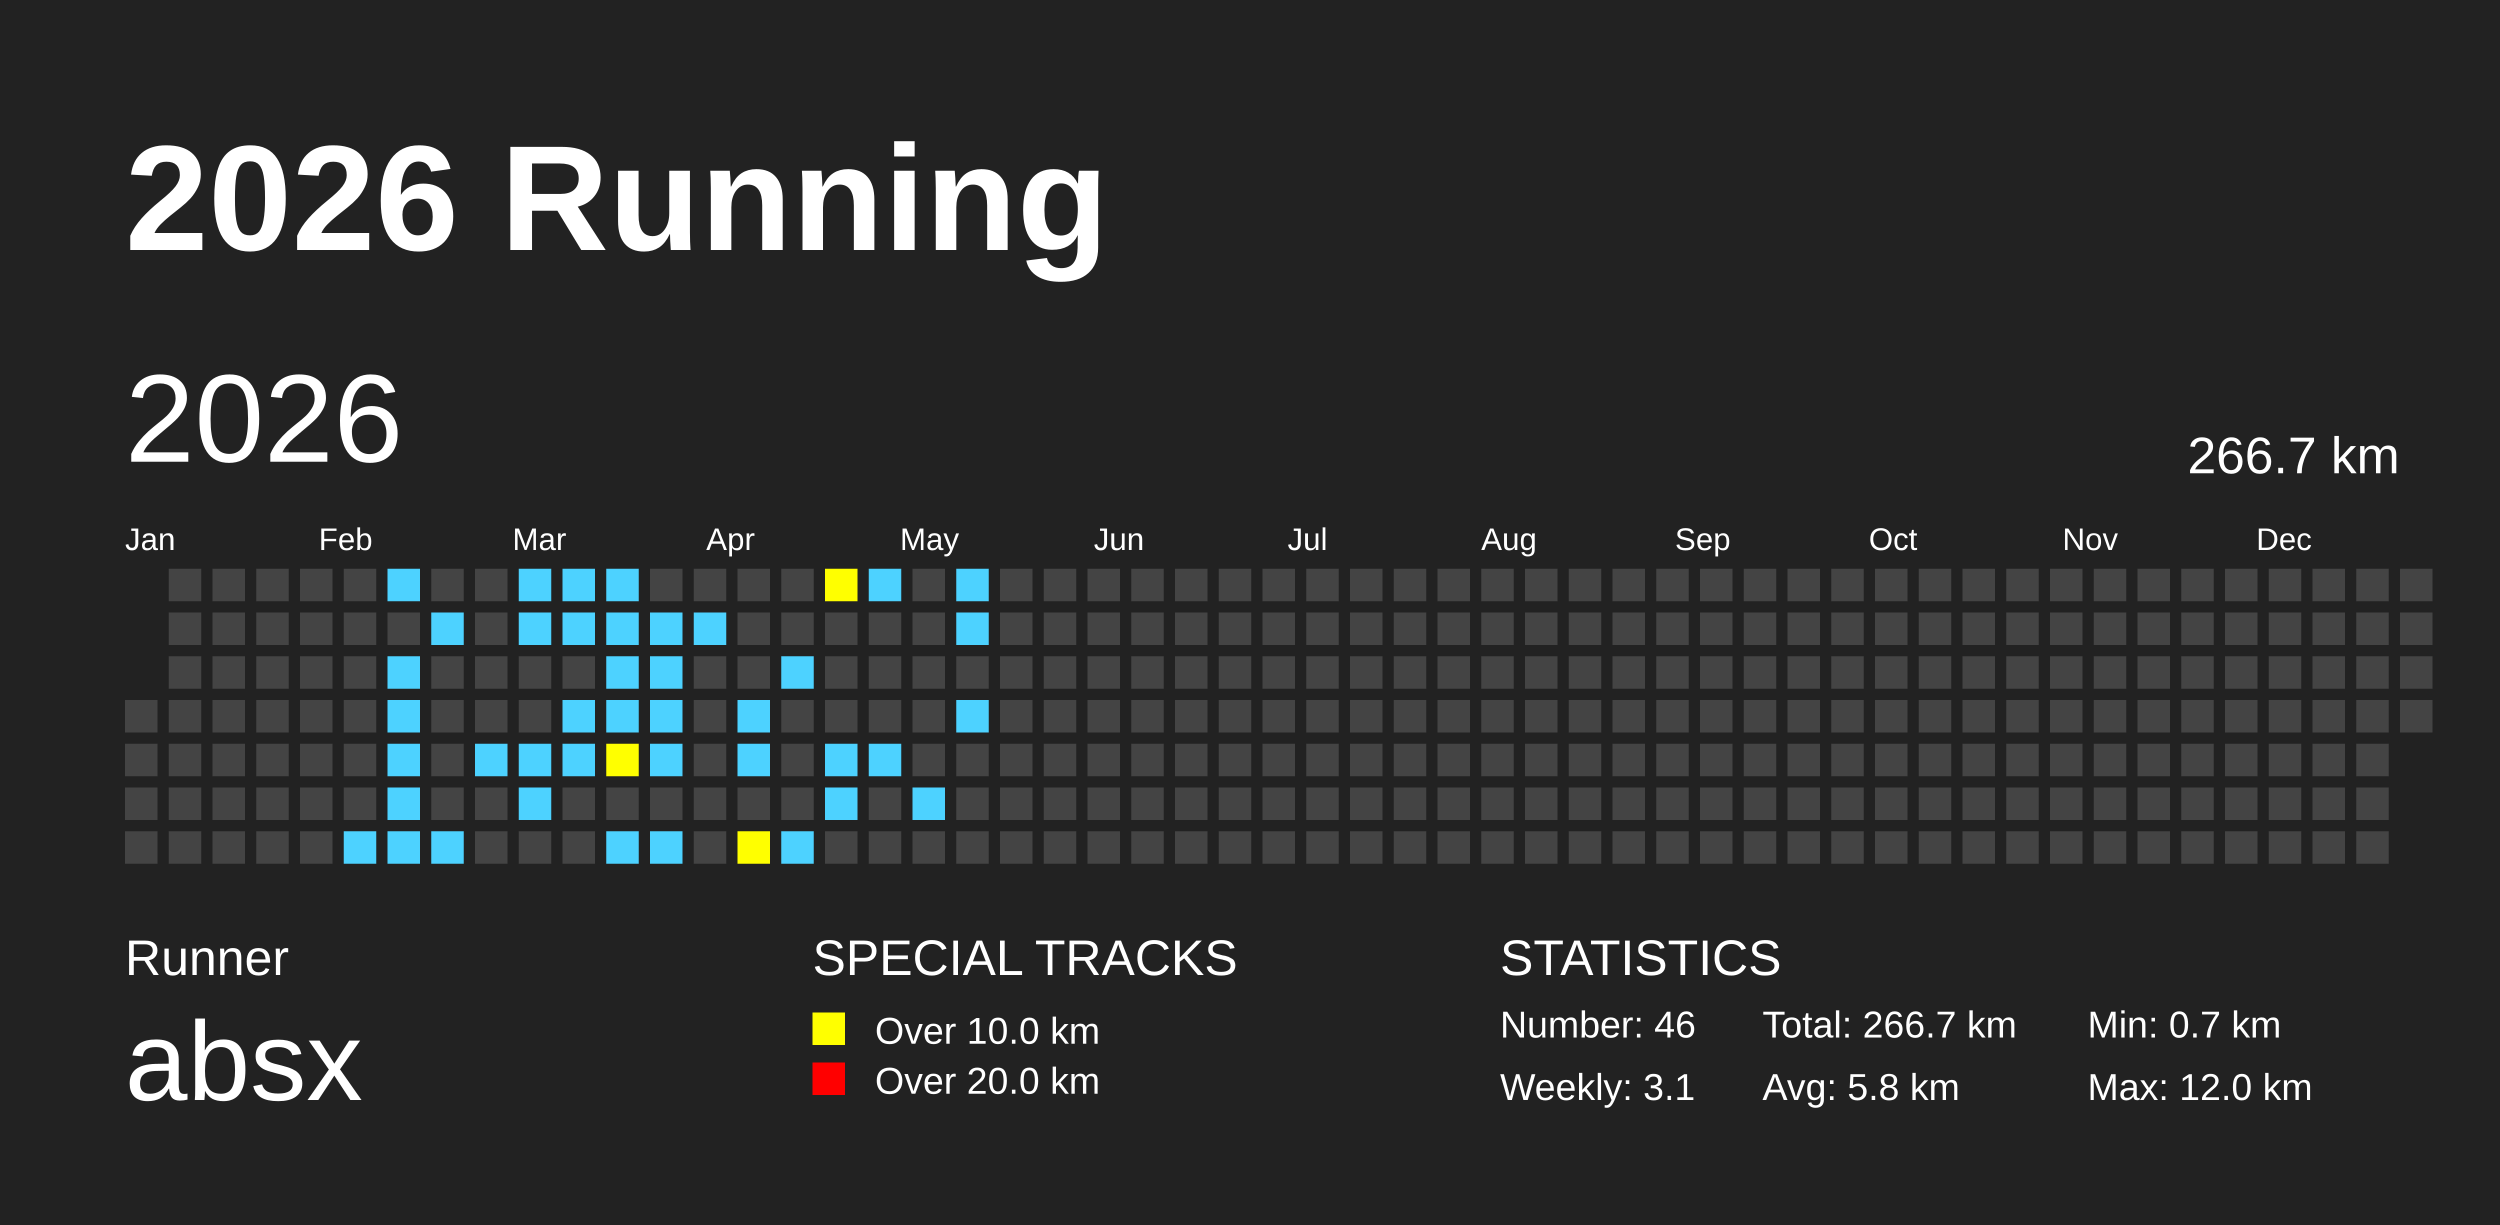
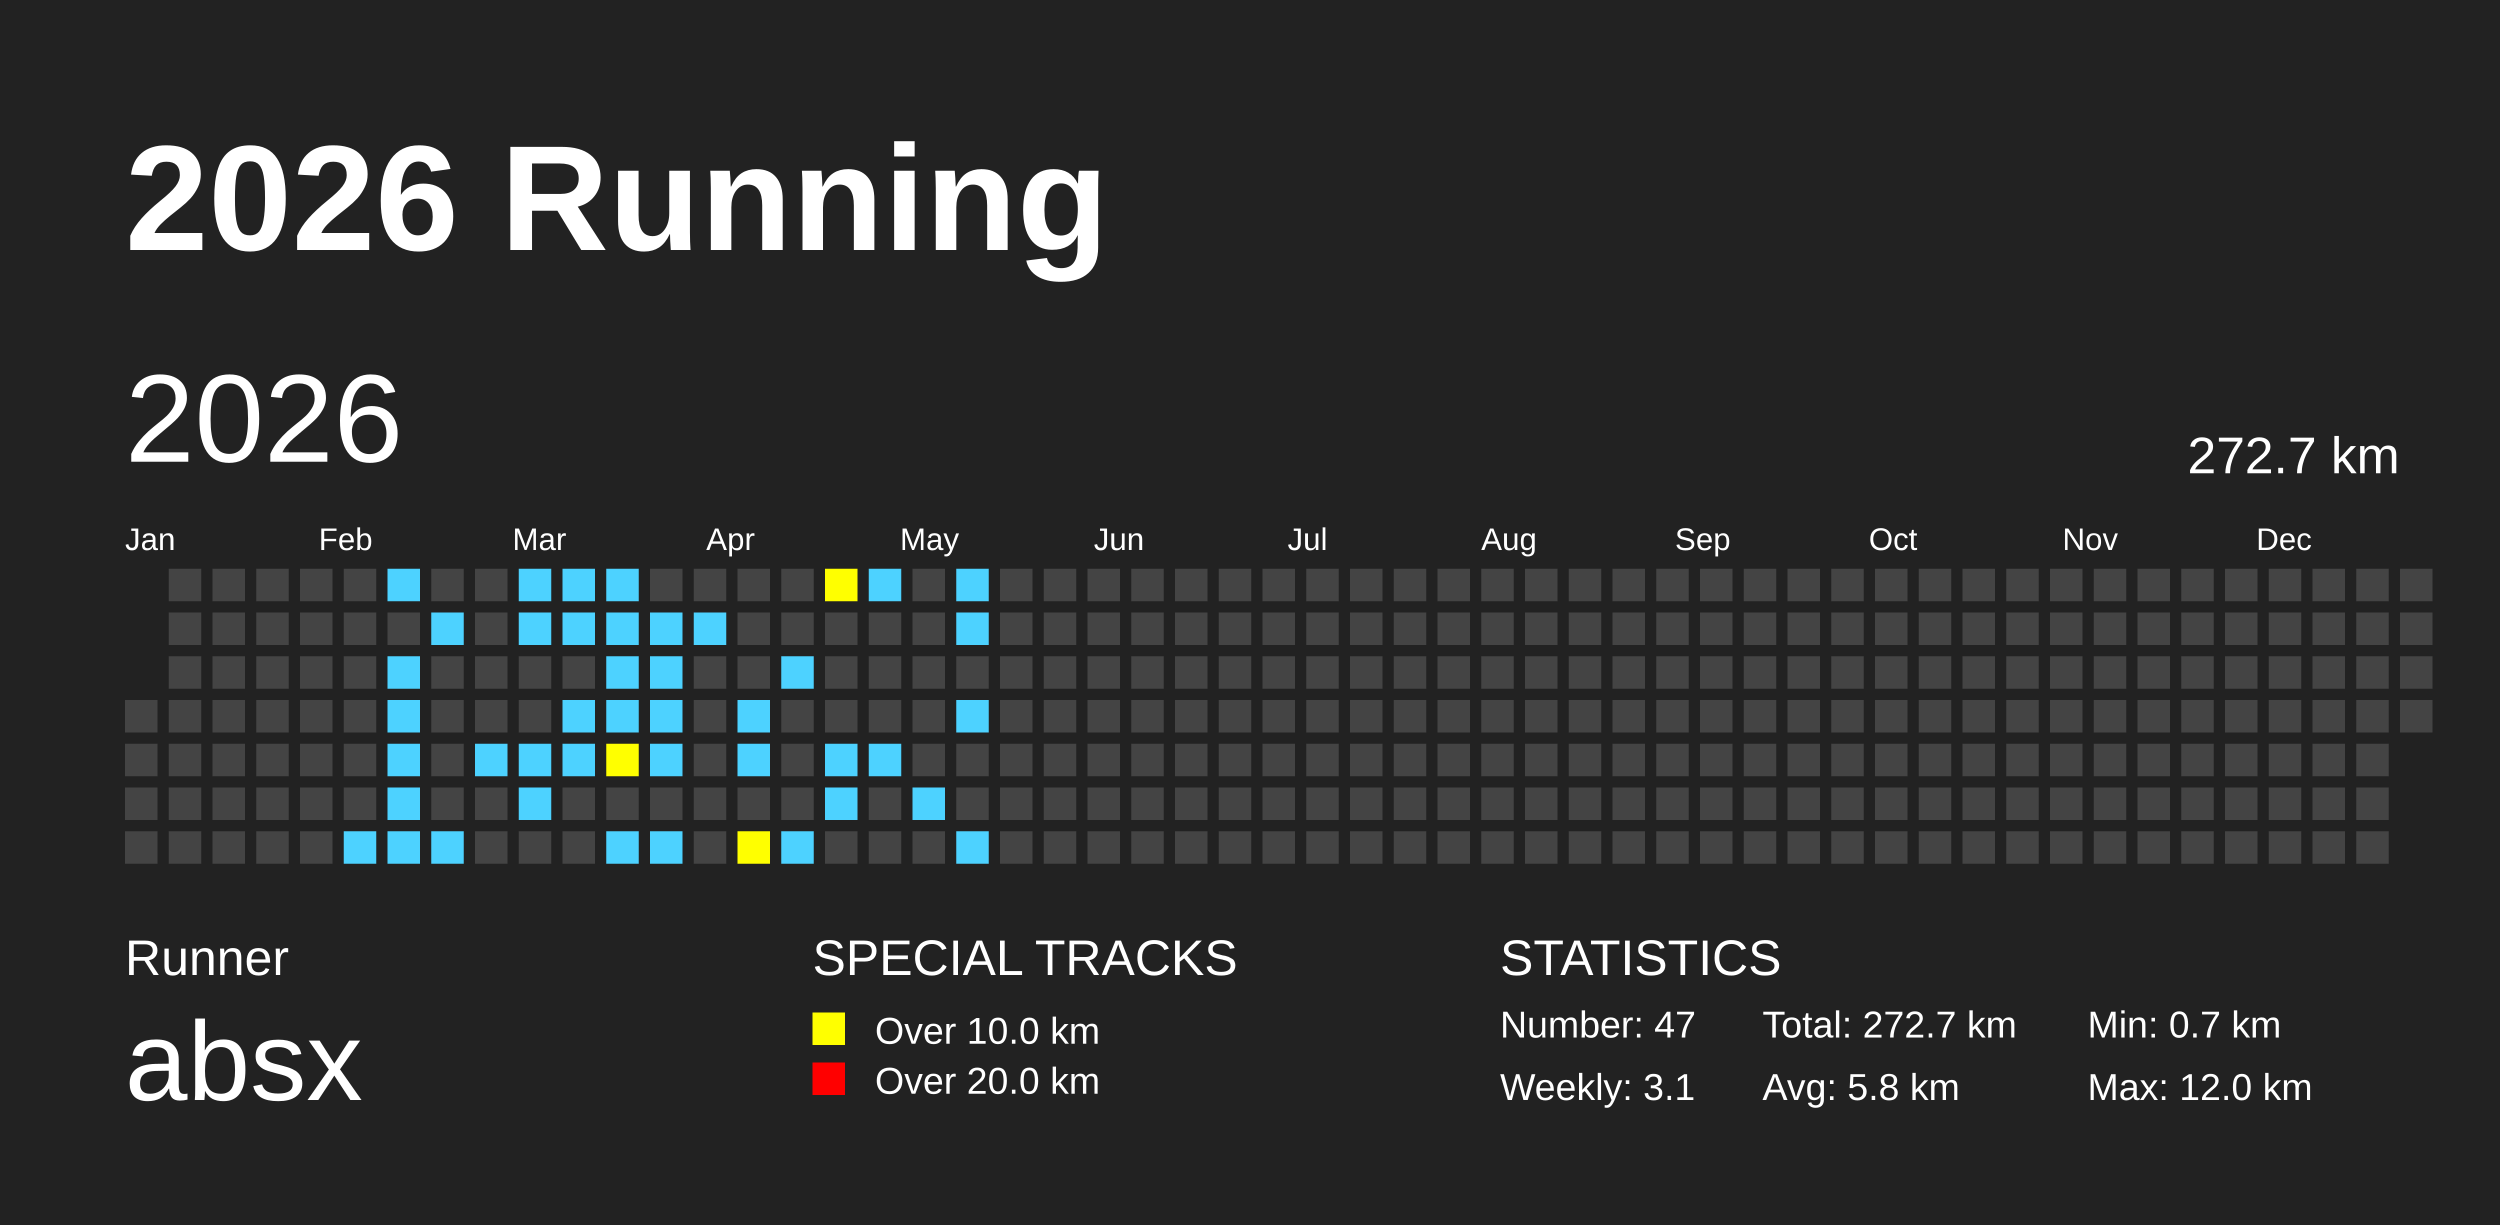
<svg xmlns="http://www.w3.org/2000/svg" baseProfile="full" height="98mm" version="1.1" viewBox="0,0,200,98" width="200mm">
  <defs />
  <rect fill="#222222" height="98" width="200" x="0" y="0" />
  <text fill="#FFFFFF" style="font-size:12px; font-family:Arial; font-weight:bold;" x="10" y="20">2026 Running</text>
  <text fill="#FFFFFF" style="font-size:4px; font-family:Arial" x="10" y="78">Runner</text>
  <text fill="#FFFFFF" style="font-size:9px; font-family:Arial" x="10" y="88">absx</text>
  <text fill="#FFFFFF" style="font-size:4px; font-family:Arial" x="65" y="78">SPECIAL TRACKS</text>
  <rect fill="yellow" height="2.6" width="2.6" x="65" y="81" />
  <text fill="#FFFFFF" style="font-size:3px; font-family:Arial" x="70" y="83.5">Over 10.0 km</text>
  <rect fill="red" height="2.6" width="2.6" x="65" y="85" />
  <text fill="#FFFFFF" style="font-size:3px; font-family:Arial" x="70" y="87.5">Over 20.0 km</text>
  <text fill="#FFFFFF" style="font-size:4px; font-family:Arial" x="120" y="78">STATISTICS</text>
-   <text fill="#FFFFFF" style="font-size:3px; font-family:Arial" x="120" y="83">Number: 46</text>
+   <text fill="#FFFFFF" style="font-size:3px; font-family:Arial" x="120" y="83">Number: 47</text>
  <text fill="#FFFFFF" style="font-size:3px; font-family:Arial" x="120" y="88">Weekly: 3.1</text>
-   <text fill="#FFFFFF" style="font-size:3px; font-family:Arial" x="141" y="83">Total: 266.7 km</text>
+   <text fill="#FFFFFF" style="font-size:3px; font-family:Arial" x="141" y="83">Total: 272.7 km</text>
  <text fill="#FFFFFF" style="font-size:3px; font-family:Arial" x="141" y="88">Avg: 5.8 km</text>
  <text fill="#FFFFFF" style="font-size:3px; font-family:Arial" x="167" y="83">Min: 0.7 km</text>
  <text fill="#FFFFFF" style="font-size:3px; font-family:Arial" x="167" y="88">Max: 12.0 km</text>
  <text dominant-baseline="hanging" fill="#FFFFFF" style="font-size:10.0px; font-family:Arial;" x="10" y="30">2026</text>
-   <text dominant-baseline="hanging" fill="#FFFFFF" style="font-size:4.125px; font-family:Arial;" x="175" y="35">266.7 km</text>
+   <text dominant-baseline="hanging" fill="#FFFFFF" style="font-size:4.125px; font-family:Arial;" x="175" y="35">272.7 km</text>
  <text fill="#FFFFFF" style="font-size:2.5px; font-family:Arial" x="10.0" y="44">Jan</text>
  <text fill="#FFFFFF" style="font-size:2.5px; font-family:Arial" x="25.5" y="44">Feb</text>
  <text fill="#FFFFFF" style="font-size:2.5px; font-family:Arial" x="41.0" y="44">Mar</text>
  <text fill="#FFFFFF" style="font-size:2.5px; font-family:Arial" x="56.5" y="44">Apr</text>
  <text fill="#FFFFFF" style="font-size:2.5px; font-family:Arial" x="72.0" y="44">May</text>
  <text fill="#FFFFFF" style="font-size:2.5px; font-family:Arial" x="87.5" y="44">Jun</text>
  <text fill="#FFFFFF" style="font-size:2.5px; font-family:Arial" x="103.0" y="44">Jul</text>
  <text fill="#FFFFFF" style="font-size:2.5px; font-family:Arial" x="118.5" y="44">Aug</text>
  <text fill="#FFFFFF" style="font-size:2.5px; font-family:Arial" x="134.0" y="44">Sep</text>
  <text fill="#FFFFFF" style="font-size:2.5px; font-family:Arial" x="149.5" y="44">Oct</text>
  <text fill="#FFFFFF" style="font-size:2.5px; font-family:Arial" x="165.0" y="44">Nov</text>
  <text fill="#FFFFFF" style="font-size:2.5px; font-family:Arial" x="180.5" y="44">Dec</text>
  <rect fill="#444444" height="2.6" width="2.6" x="10.0" y="56.0" />
  <rect fill="#444444" height="2.6" width="2.6" x="10.0" y="59.5" />
  <rect fill="#444444" height="2.6" width="2.6" x="10.0" y="63.0" />
  <rect fill="#444444" height="2.6" width="2.6" x="10.0" y="66.5" />
  <rect fill="#444444" height="2.6" width="2.6" x="13.5" y="45.5" />
  <rect fill="#444444" height="2.6" width="2.6" x="13.5" y="49.0" />
  <rect fill="#444444" height="2.6" width="2.6" x="13.5" y="52.5" />
  <rect fill="#444444" height="2.6" width="2.6" x="13.5" y="56.0" />
  <rect fill="#444444" height="2.6" width="2.6" x="13.5" y="59.5" />
  <rect fill="#444444" height="2.6" width="2.6" x="13.5" y="63.0" />
  <rect fill="#444444" height="2.6" width="2.6" x="13.5" y="66.5" />
  <rect fill="#444444" height="2.6" width="2.6" x="17.0" y="45.5" />
  <rect fill="#444444" height="2.6" width="2.6" x="17.0" y="49.0" />
  <rect fill="#444444" height="2.6" width="2.6" x="17.0" y="52.5" />
  <rect fill="#444444" height="2.6" width="2.6" x="17.0" y="56.0" />
  <rect fill="#444444" height="2.6" width="2.6" x="17.0" y="59.5" />
  <rect fill="#444444" height="2.6" width="2.6" x="17.0" y="63.0" />
  <rect fill="#444444" height="2.6" width="2.6" x="17.0" y="66.5" />
  <rect fill="#444444" height="2.6" width="2.6" x="20.5" y="45.5" />
  <rect fill="#444444" height="2.6" width="2.6" x="20.5" y="49.0" />
  <rect fill="#444444" height="2.6" width="2.6" x="20.5" y="52.5" />
  <rect fill="#444444" height="2.6" width="2.6" x="20.5" y="56.0" />
  <rect fill="#444444" height="2.6" width="2.6" x="20.5" y="59.5" />
  <rect fill="#444444" height="2.6" width="2.6" x="20.5" y="63.0" />
  <rect fill="#444444" height="2.6" width="2.6" x="20.5" y="66.5" />
  <rect fill="#444444" height="2.6" width="2.6" x="24.0" y="45.5" />
  <rect fill="#444444" height="2.6" width="2.6" x="24.0" y="49.0" />
  <rect fill="#444444" height="2.6" width="2.6" x="24.0" y="52.5" />
  <rect fill="#444444" height="2.6" width="2.6" x="24.0" y="56.0" />
  <rect fill="#444444" height="2.6" width="2.6" x="24.0" y="59.5" />
  <rect fill="#444444" height="2.6" width="2.6" x="24.0" y="63.0" />
  <rect fill="#444444" height="2.6" width="2.6" x="24.0" y="66.5" />
  <rect fill="#444444" height="2.6" width="2.6" x="27.5" y="45.5" />
  <rect fill="#444444" height="2.6" width="2.6" x="27.5" y="49.0" />
  <rect fill="#444444" height="2.6" width="2.6" x="27.5" y="52.5" />
  <rect fill="#444444" height="2.6" width="2.6" x="27.5" y="56.0" />
  <rect fill="#444444" height="2.6" width="2.6" x="27.5" y="59.5" />
  <rect fill="#444444" height="2.6" width="2.6" x="27.5" y="63.0" />
  <rect fill="#4DD2FF" height="2.6" width="2.6" x="27.5" y="66.5" />
  <rect fill="#4DD2FF" height="2.6" width="2.6" x="31.0" y="45.5" />
  <rect fill="#444444" height="2.6" width="2.6" x="31.0" y="49.0" />
  <rect fill="#4DD2FF" height="2.6" width="2.6" x="31.0" y="52.5" />
  <rect fill="#4DD2FF" height="2.6" width="2.6" x="31.0" y="56.0" />
  <rect fill="#4DD2FF" height="2.6" width="2.6" x="31.0" y="59.5" />
  <rect fill="#4DD2FF" height="2.6" width="2.6" x="31.0" y="63.0" />
  <rect fill="#4DD2FF" height="2.6" width="2.6" x="31.0" y="66.5" />
  <rect fill="#444444" height="2.6" width="2.6" x="34.5" y="45.5" />
  <rect fill="#4DD2FF" height="2.6" width="2.6" x="34.5" y="49.0" />
  <rect fill="#444444" height="2.6" width="2.6" x="34.5" y="52.5" />
  <rect fill="#444444" height="2.6" width="2.6" x="34.5" y="56.0" />
  <rect fill="#444444" height="2.6" width="2.6" x="34.5" y="59.5" />
  <rect fill="#444444" height="2.6" width="2.6" x="34.5" y="63.0" />
  <rect fill="#4DD2FF" height="2.6" width="2.6" x="34.5" y="66.5" />
  <rect fill="#444444" height="2.6" width="2.6" x="38.0" y="45.5" />
  <rect fill="#444444" height="2.6" width="2.6" x="38.0" y="49.0" />
  <rect fill="#444444" height="2.6" width="2.6" x="38.0" y="52.5" />
  <rect fill="#444444" height="2.6" width="2.6" x="38.0" y="56.0" />
  <rect fill="#4DD2FF" height="2.6" width="2.6" x="38.0" y="59.5" />
  <rect fill="#444444" height="2.6" width="2.6" x="38.0" y="63.0" />
  <rect fill="#444444" height="2.6" width="2.6" x="38.0" y="66.5" />
  <rect fill="#4DD2FF" height="2.6" width="2.6" x="41.5" y="45.5" />
  <rect fill="#4DD2FF" height="2.6" width="2.6" x="41.5" y="49.0" />
  <rect fill="#444444" height="2.6" width="2.6" x="41.5" y="52.5" />
  <rect fill="#444444" height="2.6" width="2.6" x="41.5" y="56.0" />
  <rect fill="#4DD2FF" height="2.6" width="2.6" x="41.5" y="59.5" />
  <rect fill="#4DD2FF" height="2.6" width="2.6" x="41.5" y="63.0" />
  <rect fill="#444444" height="2.6" width="2.6" x="41.5" y="66.5" />
  <rect fill="#4DD2FF" height="2.6" width="2.6" x="45.0" y="45.5" />
  <rect fill="#4DD2FF" height="2.6" width="2.6" x="45.0" y="49.0" />
  <rect fill="#444444" height="2.6" width="2.6" x="45.0" y="52.5" />
  <rect fill="#4DD2FF" height="2.6" width="2.6" x="45.0" y="56.0" />
  <rect fill="#4DD2FF" height="2.6" width="2.6" x="45.0" y="59.5" />
  <rect fill="#444444" height="2.6" width="2.6" x="45.0" y="63.0" />
  <rect fill="#444444" height="2.6" width="2.6" x="45.0" y="66.5" />
  <rect fill="#4DD2FF" height="2.6" width="2.6" x="48.5" y="45.5" />
  <rect fill="#4DD2FF" height="2.6" width="2.6" x="48.5" y="49.0" />
  <rect fill="#4DD2FF" height="2.6" width="2.6" x="48.5" y="52.5" />
  <rect fill="#4DD2FF" height="2.6" width="2.6" x="48.5" y="56.0" />
  <rect fill="yellow" height="2.6" width="2.6" x="48.5" y="59.5" />
  <rect fill="#444444" height="2.6" width="2.6" x="48.5" y="63.0" />
  <rect fill="#4DD2FF" height="2.6" width="2.6" x="48.5" y="66.5" />
  <rect fill="#444444" height="2.6" width="2.6" x="52.0" y="45.5" />
  <rect fill="#4DD2FF" height="2.6" width="2.6" x="52.0" y="49.0" />
  <rect fill="#4DD2FF" height="2.6" width="2.6" x="52.0" y="52.5" />
  <rect fill="#4DD2FF" height="2.6" width="2.6" x="52.0" y="56.0" />
  <rect fill="#4DD2FF" height="2.6" width="2.6" x="52.0" y="59.5" />
  <rect fill="#444444" height="2.6" width="2.6" x="52.0" y="63.0" />
  <rect fill="#4DD2FF" height="2.6" width="2.6" x="52.0" y="66.5" />
  <rect fill="#444444" height="2.6" width="2.6" x="55.5" y="45.5" />
  <rect fill="#4DD2FF" height="2.6" width="2.6" x="55.5" y="49.0" />
  <rect fill="#444444" height="2.6" width="2.6" x="55.5" y="52.5" />
  <rect fill="#444444" height="2.6" width="2.6" x="55.5" y="56.0" />
  <rect fill="#444444" height="2.6" width="2.6" x="55.5" y="59.5" />
  <rect fill="#444444" height="2.6" width="2.6" x="55.5" y="63.0" />
  <rect fill="#444444" height="2.6" width="2.6" x="55.5" y="66.5" />
  <rect fill="#444444" height="2.6" width="2.6" x="59.0" y="45.5" />
  <rect fill="#444444" height="2.6" width="2.6" x="59.0" y="49.0" />
  <rect fill="#444444" height="2.6" width="2.6" x="59.0" y="52.5" />
  <rect fill="#4DD2FF" height="2.6" width="2.6" x="59.0" y="56.0" />
  <rect fill="#4DD2FF" height="2.6" width="2.6" x="59.0" y="59.5" />
  <rect fill="#444444" height="2.6" width="2.6" x="59.0" y="63.0" />
  <rect fill="yellow" height="2.6" width="2.6" x="59.0" y="66.5" />
  <rect fill="#444444" height="2.6" width="2.6" x="62.5" y="45.5" />
  <rect fill="#444444" height="2.6" width="2.6" x="62.5" y="49.0" />
  <rect fill="#4DD2FF" height="2.6" width="2.6" x="62.5" y="52.5" />
  <rect fill="#444444" height="2.6" width="2.6" x="62.5" y="56.0" />
  <rect fill="#444444" height="2.6" width="2.6" x="62.5" y="59.5" />
  <rect fill="#444444" height="2.6" width="2.6" x="62.5" y="63.0" />
  <rect fill="#4DD2FF" height="2.6" width="2.6" x="62.5" y="66.5" />
  <rect fill="yellow" height="2.6" width="2.6" x="66.0" y="45.5" />
  <rect fill="#444444" height="2.6" width="2.6" x="66.0" y="49.0" />
  <rect fill="#444444" height="2.6" width="2.6" x="66.0" y="52.5" />
  <rect fill="#444444" height="2.6" width="2.6" x="66.0" y="56.0" />
  <rect fill="#4DD2FF" height="2.6" width="2.6" x="66.0" y="59.5" />
  <rect fill="#4DD2FF" height="2.6" width="2.6" x="66.0" y="63.0" />
  <rect fill="#444444" height="2.6" width="2.6" x="66.0" y="66.5" />
  <rect fill="#4DD2FF" height="2.6" width="2.6" x="69.5" y="45.5" />
  <rect fill="#444444" height="2.6" width="2.6" x="69.5" y="49.0" />
  <rect fill="#444444" height="2.6" width="2.6" x="69.5" y="52.5" />
  <rect fill="#444444" height="2.6" width="2.6" x="69.5" y="56.0" />
  <rect fill="#4DD2FF" height="2.6" width="2.6" x="69.5" y="59.5" />
  <rect fill="#444444" height="2.6" width="2.6" x="69.5" y="63.0" />
  <rect fill="#444444" height="2.6" width="2.6" x="69.5" y="66.5" />
  <rect fill="#444444" height="2.6" width="2.6" x="73.0" y="45.5" />
  <rect fill="#444444" height="2.6" width="2.6" x="73.0" y="49.0" />
  <rect fill="#444444" height="2.6" width="2.6" x="73.0" y="52.5" />
  <rect fill="#444444" height="2.6" width="2.6" x="73.0" y="56.0" />
  <rect fill="#444444" height="2.6" width="2.6" x="73.0" y="59.5" />
  <rect fill="#4DD2FF" height="2.6" width="2.6" x="73.0" y="63.0" />
  <rect fill="#444444" height="2.6" width="2.6" x="73.0" y="66.5" />
  <rect fill="#4DD2FF" height="2.6" width="2.6" x="76.5" y="45.5" />
  <rect fill="#4DD2FF" height="2.6" width="2.6" x="76.5" y="49.0" />
  <rect fill="#444444" height="2.6" width="2.6" x="76.5" y="52.5" />
  <rect fill="#4DD2FF" height="2.6" width="2.6" x="76.5" y="56.0" />
  <rect fill="#444444" height="2.6" width="2.6" x="76.5" y="59.5" />
  <rect fill="#444444" height="2.6" width="2.6" x="76.5" y="63.0" />
-   <rect fill="#444444" height="2.6" width="2.6" x="76.5" y="66.5" />
+   <rect fill="#4DD2FF" height="2.6" width="2.6" x="76.5" y="66.5" />
  <rect fill="#444444" height="2.6" width="2.6" x="80.0" y="45.5" />
  <rect fill="#444444" height="2.6" width="2.6" x="80.0" y="49.0" />
  <rect fill="#444444" height="2.6" width="2.6" x="80.0" y="52.5" />
  <rect fill="#444444" height="2.6" width="2.6" x="80.0" y="56.0" />
  <rect fill="#444444" height="2.6" width="2.6" x="80.0" y="59.5" />
  <rect fill="#444444" height="2.6" width="2.6" x="80.0" y="63.0" />
  <rect fill="#444444" height="2.6" width="2.6" x="80.0" y="66.5" />
  <rect fill="#444444" height="2.6" width="2.6" x="83.5" y="45.5" />
  <rect fill="#444444" height="2.6" width="2.6" x="83.5" y="49.0" />
  <rect fill="#444444" height="2.6" width="2.6" x="83.5" y="52.5" />
  <rect fill="#444444" height="2.6" width="2.6" x="83.5" y="56.0" />
  <rect fill="#444444" height="2.6" width="2.6" x="83.5" y="59.5" />
  <rect fill="#444444" height="2.6" width="2.6" x="83.5" y="63.0" />
  <rect fill="#444444" height="2.6" width="2.6" x="83.5" y="66.5" />
  <rect fill="#444444" height="2.6" width="2.6" x="87.0" y="45.5" />
  <rect fill="#444444" height="2.6" width="2.6" x="87.0" y="49.0" />
  <rect fill="#444444" height="2.6" width="2.6" x="87.0" y="52.5" />
  <rect fill="#444444" height="2.6" width="2.6" x="87.0" y="56.0" />
  <rect fill="#444444" height="2.6" width="2.6" x="87.0" y="59.5" />
  <rect fill="#444444" height="2.6" width="2.6" x="87.0" y="63.0" />
  <rect fill="#444444" height="2.6" width="2.6" x="87.0" y="66.5" />
  <rect fill="#444444" height="2.6" width="2.6" x="90.5" y="45.5" />
  <rect fill="#444444" height="2.6" width="2.6" x="90.5" y="49.0" />
  <rect fill="#444444" height="2.6" width="2.6" x="90.5" y="52.5" />
  <rect fill="#444444" height="2.6" width="2.6" x="90.5" y="56.0" />
  <rect fill="#444444" height="2.6" width="2.6" x="90.5" y="59.5" />
  <rect fill="#444444" height="2.6" width="2.6" x="90.5" y="63.0" />
  <rect fill="#444444" height="2.6" width="2.6" x="90.5" y="66.5" />
  <rect fill="#444444" height="2.6" width="2.6" x="94.0" y="45.5" />
  <rect fill="#444444" height="2.6" width="2.6" x="94.0" y="49.0" />
  <rect fill="#444444" height="2.6" width="2.6" x="94.0" y="52.5" />
  <rect fill="#444444" height="2.6" width="2.6" x="94.0" y="56.0" />
  <rect fill="#444444" height="2.6" width="2.6" x="94.0" y="59.5" />
  <rect fill="#444444" height="2.6" width="2.6" x="94.0" y="63.0" />
  <rect fill="#444444" height="2.6" width="2.6" x="94.0" y="66.5" />
  <rect fill="#444444" height="2.6" width="2.6" x="97.5" y="45.5" />
  <rect fill="#444444" height="2.6" width="2.6" x="97.5" y="49.0" />
  <rect fill="#444444" height="2.6" width="2.6" x="97.5" y="52.5" />
  <rect fill="#444444" height="2.6" width="2.6" x="97.5" y="56.0" />
  <rect fill="#444444" height="2.6" width="2.6" x="97.5" y="59.5" />
  <rect fill="#444444" height="2.6" width="2.6" x="97.5" y="63.0" />
  <rect fill="#444444" height="2.6" width="2.6" x="97.5" y="66.5" />
  <rect fill="#444444" height="2.6" width="2.6" x="101.0" y="45.5" />
  <rect fill="#444444" height="2.6" width="2.6" x="101.0" y="49.0" />
  <rect fill="#444444" height="2.6" width="2.6" x="101.0" y="52.5" />
  <rect fill="#444444" height="2.6" width="2.6" x="101.0" y="56.0" />
  <rect fill="#444444" height="2.6" width="2.6" x="101.0" y="59.5" />
  <rect fill="#444444" height="2.6" width="2.6" x="101.0" y="63.0" />
  <rect fill="#444444" height="2.6" width="2.6" x="101.0" y="66.5" />
  <rect fill="#444444" height="2.6" width="2.6" x="104.5" y="45.5" />
  <rect fill="#444444" height="2.6" width="2.6" x="104.5" y="49.0" />
  <rect fill="#444444" height="2.6" width="2.6" x="104.5" y="52.5" />
  <rect fill="#444444" height="2.6" width="2.6" x="104.5" y="56.0" />
  <rect fill="#444444" height="2.6" width="2.6" x="104.5" y="59.5" />
  <rect fill="#444444" height="2.6" width="2.6" x="104.5" y="63.0" />
  <rect fill="#444444" height="2.6" width="2.6" x="104.5" y="66.5" />
  <rect fill="#444444" height="2.6" width="2.6" x="108.0" y="45.5" />
  <rect fill="#444444" height="2.6" width="2.6" x="108.0" y="49.0" />
  <rect fill="#444444" height="2.6" width="2.6" x="108.0" y="52.5" />
  <rect fill="#444444" height="2.6" width="2.6" x="108.0" y="56.0" />
  <rect fill="#444444" height="2.6" width="2.6" x="108.0" y="59.5" />
  <rect fill="#444444" height="2.6" width="2.6" x="108.0" y="63.0" />
  <rect fill="#444444" height="2.6" width="2.6" x="108.0" y="66.5" />
  <rect fill="#444444" height="2.6" width="2.6" x="111.5" y="45.5" />
  <rect fill="#444444" height="2.6" width="2.6" x="111.5" y="49.0" />
  <rect fill="#444444" height="2.6" width="2.6" x="111.5" y="52.5" />
  <rect fill="#444444" height="2.6" width="2.6" x="111.5" y="56.0" />
  <rect fill="#444444" height="2.6" width="2.6" x="111.5" y="59.5" />
  <rect fill="#444444" height="2.6" width="2.6" x="111.5" y="63.0" />
  <rect fill="#444444" height="2.6" width="2.6" x="111.5" y="66.5" />
  <rect fill="#444444" height="2.6" width="2.6" x="115.0" y="45.5" />
  <rect fill="#444444" height="2.6" width="2.6" x="115.0" y="49.0" />
  <rect fill="#444444" height="2.6" width="2.6" x="115.0" y="52.5" />
  <rect fill="#444444" height="2.6" width="2.6" x="115.0" y="56.0" />
  <rect fill="#444444" height="2.6" width="2.6" x="115.0" y="59.5" />
  <rect fill="#444444" height="2.6" width="2.6" x="115.0" y="63.0" />
  <rect fill="#444444" height="2.6" width="2.6" x="115.0" y="66.5" />
  <rect fill="#444444" height="2.6" width="2.6" x="118.5" y="45.5" />
  <rect fill="#444444" height="2.6" width="2.6" x="118.5" y="49.0" />
  <rect fill="#444444" height="2.6" width="2.6" x="118.5" y="52.5" />
  <rect fill="#444444" height="2.6" width="2.6" x="118.5" y="56.0" />
  <rect fill="#444444" height="2.6" width="2.6" x="118.5" y="59.5" />
  <rect fill="#444444" height="2.6" width="2.6" x="118.5" y="63.0" />
  <rect fill="#444444" height="2.6" width="2.6" x="118.5" y="66.5" />
  <rect fill="#444444" height="2.6" width="2.6" x="122.0" y="45.5" />
  <rect fill="#444444" height="2.6" width="2.6" x="122.0" y="49.0" />
  <rect fill="#444444" height="2.6" width="2.6" x="122.0" y="52.5" />
  <rect fill="#444444" height="2.6" width="2.6" x="122.0" y="56.0" />
  <rect fill="#444444" height="2.6" width="2.6" x="122.0" y="59.5" />
  <rect fill="#444444" height="2.6" width="2.6" x="122.0" y="63.0" />
  <rect fill="#444444" height="2.6" width="2.6" x="122.0" y="66.5" />
  <rect fill="#444444" height="2.6" width="2.6" x="125.5" y="45.5" />
  <rect fill="#444444" height="2.6" width="2.6" x="125.5" y="49.0" />
  <rect fill="#444444" height="2.6" width="2.6" x="125.5" y="52.5" />
  <rect fill="#444444" height="2.6" width="2.6" x="125.5" y="56.0" />
  <rect fill="#444444" height="2.6" width="2.6" x="125.5" y="59.5" />
  <rect fill="#444444" height="2.6" width="2.6" x="125.5" y="63.0" />
  <rect fill="#444444" height="2.6" width="2.6" x="125.5" y="66.5" />
  <rect fill="#444444" height="2.6" width="2.6" x="129.0" y="45.5" />
  <rect fill="#444444" height="2.6" width="2.6" x="129.0" y="49.0" />
  <rect fill="#444444" height="2.6" width="2.6" x="129.0" y="52.5" />
  <rect fill="#444444" height="2.6" width="2.6" x="129.0" y="56.0" />
  <rect fill="#444444" height="2.6" width="2.6" x="129.0" y="59.5" />
  <rect fill="#444444" height="2.6" width="2.6" x="129.0" y="63.0" />
  <rect fill="#444444" height="2.6" width="2.6" x="129.0" y="66.5" />
  <rect fill="#444444" height="2.6" width="2.6" x="132.5" y="45.5" />
  <rect fill="#444444" height="2.6" width="2.6" x="132.5" y="49.0" />
  <rect fill="#444444" height="2.6" width="2.6" x="132.5" y="52.5" />
  <rect fill="#444444" height="2.6" width="2.6" x="132.5" y="56.0" />
  <rect fill="#444444" height="2.6" width="2.6" x="132.5" y="59.5" />
  <rect fill="#444444" height="2.6" width="2.6" x="132.5" y="63.0" />
  <rect fill="#444444" height="2.6" width="2.6" x="132.5" y="66.5" />
  <rect fill="#444444" height="2.6" width="2.6" x="136.0" y="45.5" />
  <rect fill="#444444" height="2.6" width="2.6" x="136.0" y="49.0" />
  <rect fill="#444444" height="2.6" width="2.6" x="136.0" y="52.5" />
  <rect fill="#444444" height="2.6" width="2.6" x="136.0" y="56.0" />
  <rect fill="#444444" height="2.6" width="2.6" x="136.0" y="59.5" />
  <rect fill="#444444" height="2.6" width="2.6" x="136.0" y="63.0" />
  <rect fill="#444444" height="2.6" width="2.6" x="136.0" y="66.5" />
  <rect fill="#444444" height="2.6" width="2.6" x="139.5" y="45.5" />
  <rect fill="#444444" height="2.6" width="2.6" x="139.5" y="49.0" />
  <rect fill="#444444" height="2.6" width="2.6" x="139.5" y="52.5" />
  <rect fill="#444444" height="2.6" width="2.6" x="139.5" y="56.0" />
  <rect fill="#444444" height="2.6" width="2.6" x="139.5" y="59.5" />
  <rect fill="#444444" height="2.6" width="2.6" x="139.5" y="63.0" />
  <rect fill="#444444" height="2.6" width="2.6" x="139.5" y="66.5" />
  <rect fill="#444444" height="2.6" width="2.6" x="143.0" y="45.5" />
  <rect fill="#444444" height="2.6" width="2.6" x="143.0" y="49.0" />
  <rect fill="#444444" height="2.6" width="2.6" x="143.0" y="52.5" />
  <rect fill="#444444" height="2.6" width="2.6" x="143.0" y="56.0" />
  <rect fill="#444444" height="2.6" width="2.6" x="143.0" y="59.5" />
  <rect fill="#444444" height="2.6" width="2.6" x="143.0" y="63.0" />
  <rect fill="#444444" height="2.6" width="2.6" x="143.0" y="66.5" />
  <rect fill="#444444" height="2.6" width="2.6" x="146.5" y="45.5" />
  <rect fill="#444444" height="2.6" width="2.6" x="146.5" y="49.0" />
  <rect fill="#444444" height="2.6" width="2.6" x="146.5" y="52.5" />
  <rect fill="#444444" height="2.6" width="2.6" x="146.5" y="56.0" />
  <rect fill="#444444" height="2.6" width="2.6" x="146.5" y="59.5" />
  <rect fill="#444444" height="2.6" width="2.6" x="146.5" y="63.0" />
  <rect fill="#444444" height="2.6" width="2.6" x="146.5" y="66.5" />
  <rect fill="#444444" height="2.6" width="2.6" x="150.0" y="45.5" />
  <rect fill="#444444" height="2.6" width="2.6" x="150.0" y="49.0" />
  <rect fill="#444444" height="2.6" width="2.6" x="150.0" y="52.5" />
  <rect fill="#444444" height="2.6" width="2.6" x="150.0" y="56.0" />
  <rect fill="#444444" height="2.6" width="2.6" x="150.0" y="59.5" />
  <rect fill="#444444" height="2.6" width="2.6" x="150.0" y="63.0" />
  <rect fill="#444444" height="2.6" width="2.6" x="150.0" y="66.5" />
  <rect fill="#444444" height="2.6" width="2.6" x="153.5" y="45.5" />
  <rect fill="#444444" height="2.6" width="2.6" x="153.5" y="49.0" />
  <rect fill="#444444" height="2.6" width="2.6" x="153.5" y="52.5" />
  <rect fill="#444444" height="2.6" width="2.6" x="153.5" y="56.0" />
  <rect fill="#444444" height="2.6" width="2.6" x="153.5" y="59.5" />
  <rect fill="#444444" height="2.6" width="2.6" x="153.5" y="63.0" />
  <rect fill="#444444" height="2.6" width="2.6" x="153.5" y="66.5" />
  <rect fill="#444444" height="2.6" width="2.6" x="157.0" y="45.5" />
  <rect fill="#444444" height="2.6" width="2.6" x="157.0" y="49.0" />
  <rect fill="#444444" height="2.6" width="2.6" x="157.0" y="52.5" />
  <rect fill="#444444" height="2.6" width="2.6" x="157.0" y="56.0" />
  <rect fill="#444444" height="2.6" width="2.6" x="157.0" y="59.5" />
  <rect fill="#444444" height="2.6" width="2.6" x="157.0" y="63.0" />
  <rect fill="#444444" height="2.6" width="2.6" x="157.0" y="66.5" />
  <rect fill="#444444" height="2.6" width="2.6" x="160.5" y="45.5" />
  <rect fill="#444444" height="2.6" width="2.6" x="160.5" y="49.0" />
  <rect fill="#444444" height="2.6" width="2.6" x="160.5" y="52.5" />
  <rect fill="#444444" height="2.6" width="2.6" x="160.5" y="56.0" />
  <rect fill="#444444" height="2.6" width="2.6" x="160.5" y="59.5" />
  <rect fill="#444444" height="2.6" width="2.6" x="160.5" y="63.0" />
  <rect fill="#444444" height="2.6" width="2.6" x="160.5" y="66.5" />
  <rect fill="#444444" height="2.6" width="2.6" x="164.0" y="45.5" />
  <rect fill="#444444" height="2.6" width="2.6" x="164.0" y="49.0" />
  <rect fill="#444444" height="2.6" width="2.6" x="164.0" y="52.5" />
  <rect fill="#444444" height="2.6" width="2.6" x="164.0" y="56.0" />
  <rect fill="#444444" height="2.6" width="2.6" x="164.0" y="59.5" />
  <rect fill="#444444" height="2.6" width="2.6" x="164.0" y="63.0" />
  <rect fill="#444444" height="2.6" width="2.6" x="164.0" y="66.5" />
  <rect fill="#444444" height="2.6" width="2.6" x="167.5" y="45.5" />
  <rect fill="#444444" height="2.6" width="2.6" x="167.5" y="49.0" />
  <rect fill="#444444" height="2.6" width="2.6" x="167.5" y="52.5" />
  <rect fill="#444444" height="2.6" width="2.6" x="167.5" y="56.0" />
  <rect fill="#444444" height="2.6" width="2.6" x="167.5" y="59.5" />
  <rect fill="#444444" height="2.6" width="2.6" x="167.5" y="63.0" />
  <rect fill="#444444" height="2.6" width="2.6" x="167.5" y="66.5" />
  <rect fill="#444444" height="2.6" width="2.6" x="171.0" y="45.5" />
  <rect fill="#444444" height="2.6" width="2.6" x="171.0" y="49.0" />
  <rect fill="#444444" height="2.6" width="2.6" x="171.0" y="52.5" />
  <rect fill="#444444" height="2.6" width="2.6" x="171.0" y="56.0" />
  <rect fill="#444444" height="2.6" width="2.6" x="171.0" y="59.5" />
  <rect fill="#444444" height="2.6" width="2.6" x="171.0" y="63.0" />
  <rect fill="#444444" height="2.6" width="2.6" x="171.0" y="66.5" />
  <rect fill="#444444" height="2.6" width="2.6" x="174.5" y="45.5" />
  <rect fill="#444444" height="2.6" width="2.6" x="174.5" y="49.0" />
  <rect fill="#444444" height="2.6" width="2.6" x="174.5" y="52.5" />
  <rect fill="#444444" height="2.6" width="2.6" x="174.5" y="56.0" />
  <rect fill="#444444" height="2.6" width="2.6" x="174.5" y="59.5" />
  <rect fill="#444444" height="2.6" width="2.6" x="174.5" y="63.0" />
  <rect fill="#444444" height="2.6" width="2.6" x="174.5" y="66.5" />
  <rect fill="#444444" height="2.6" width="2.6" x="178.0" y="45.5" />
  <rect fill="#444444" height="2.6" width="2.6" x="178.0" y="49.0" />
  <rect fill="#444444" height="2.6" width="2.6" x="178.0" y="52.5" />
  <rect fill="#444444" height="2.6" width="2.6" x="178.0" y="56.0" />
  <rect fill="#444444" height="2.6" width="2.6" x="178.0" y="59.5" />
  <rect fill="#444444" height="2.6" width="2.6" x="178.0" y="63.0" />
  <rect fill="#444444" height="2.6" width="2.6" x="178.0" y="66.5" />
  <rect fill="#444444" height="2.6" width="2.6" x="181.5" y="45.5" />
  <rect fill="#444444" height="2.6" width="2.6" x="181.5" y="49.0" />
  <rect fill="#444444" height="2.6" width="2.6" x="181.5" y="52.5" />
  <rect fill="#444444" height="2.6" width="2.6" x="181.5" y="56.0" />
  <rect fill="#444444" height="2.6" width="2.6" x="181.5" y="59.5" />
  <rect fill="#444444" height="2.6" width="2.6" x="181.5" y="63.0" />
  <rect fill="#444444" height="2.6" width="2.6" x="181.5" y="66.5" />
  <rect fill="#444444" height="2.6" width="2.6" x="185.0" y="45.5" />
  <rect fill="#444444" height="2.6" width="2.6" x="185.0" y="49.0" />
  <rect fill="#444444" height="2.6" width="2.6" x="185.0" y="52.5" />
  <rect fill="#444444" height="2.6" width="2.6" x="185.0" y="56.0" />
  <rect fill="#444444" height="2.6" width="2.6" x="185.0" y="59.5" />
  <rect fill="#444444" height="2.6" width="2.6" x="185.0" y="63.0" />
  <rect fill="#444444" height="2.6" width="2.6" x="185.0" y="66.5" />
  <rect fill="#444444" height="2.6" width="2.6" x="188.5" y="45.5" />
  <rect fill="#444444" height="2.6" width="2.6" x="188.5" y="49.0" />
  <rect fill="#444444" height="2.6" width="2.6" x="188.5" y="52.5" />
  <rect fill="#444444" height="2.6" width="2.6" x="188.5" y="56.0" />
  <rect fill="#444444" height="2.6" width="2.6" x="188.5" y="59.5" />
  <rect fill="#444444" height="2.6" width="2.6" x="188.5" y="63.0" />
  <rect fill="#444444" height="2.6" width="2.6" x="188.5" y="66.5" />
  <rect fill="#444444" height="2.6" width="2.6" x="192.0" y="45.5" />
  <rect fill="#444444" height="2.6" width="2.6" x="192.0" y="49.0" />
  <rect fill="#444444" height="2.6" width="2.6" x="192.0" y="52.5" />
  <rect fill="#444444" height="2.6" width="2.6" x="192.0" y="56.0" />
</svg>
